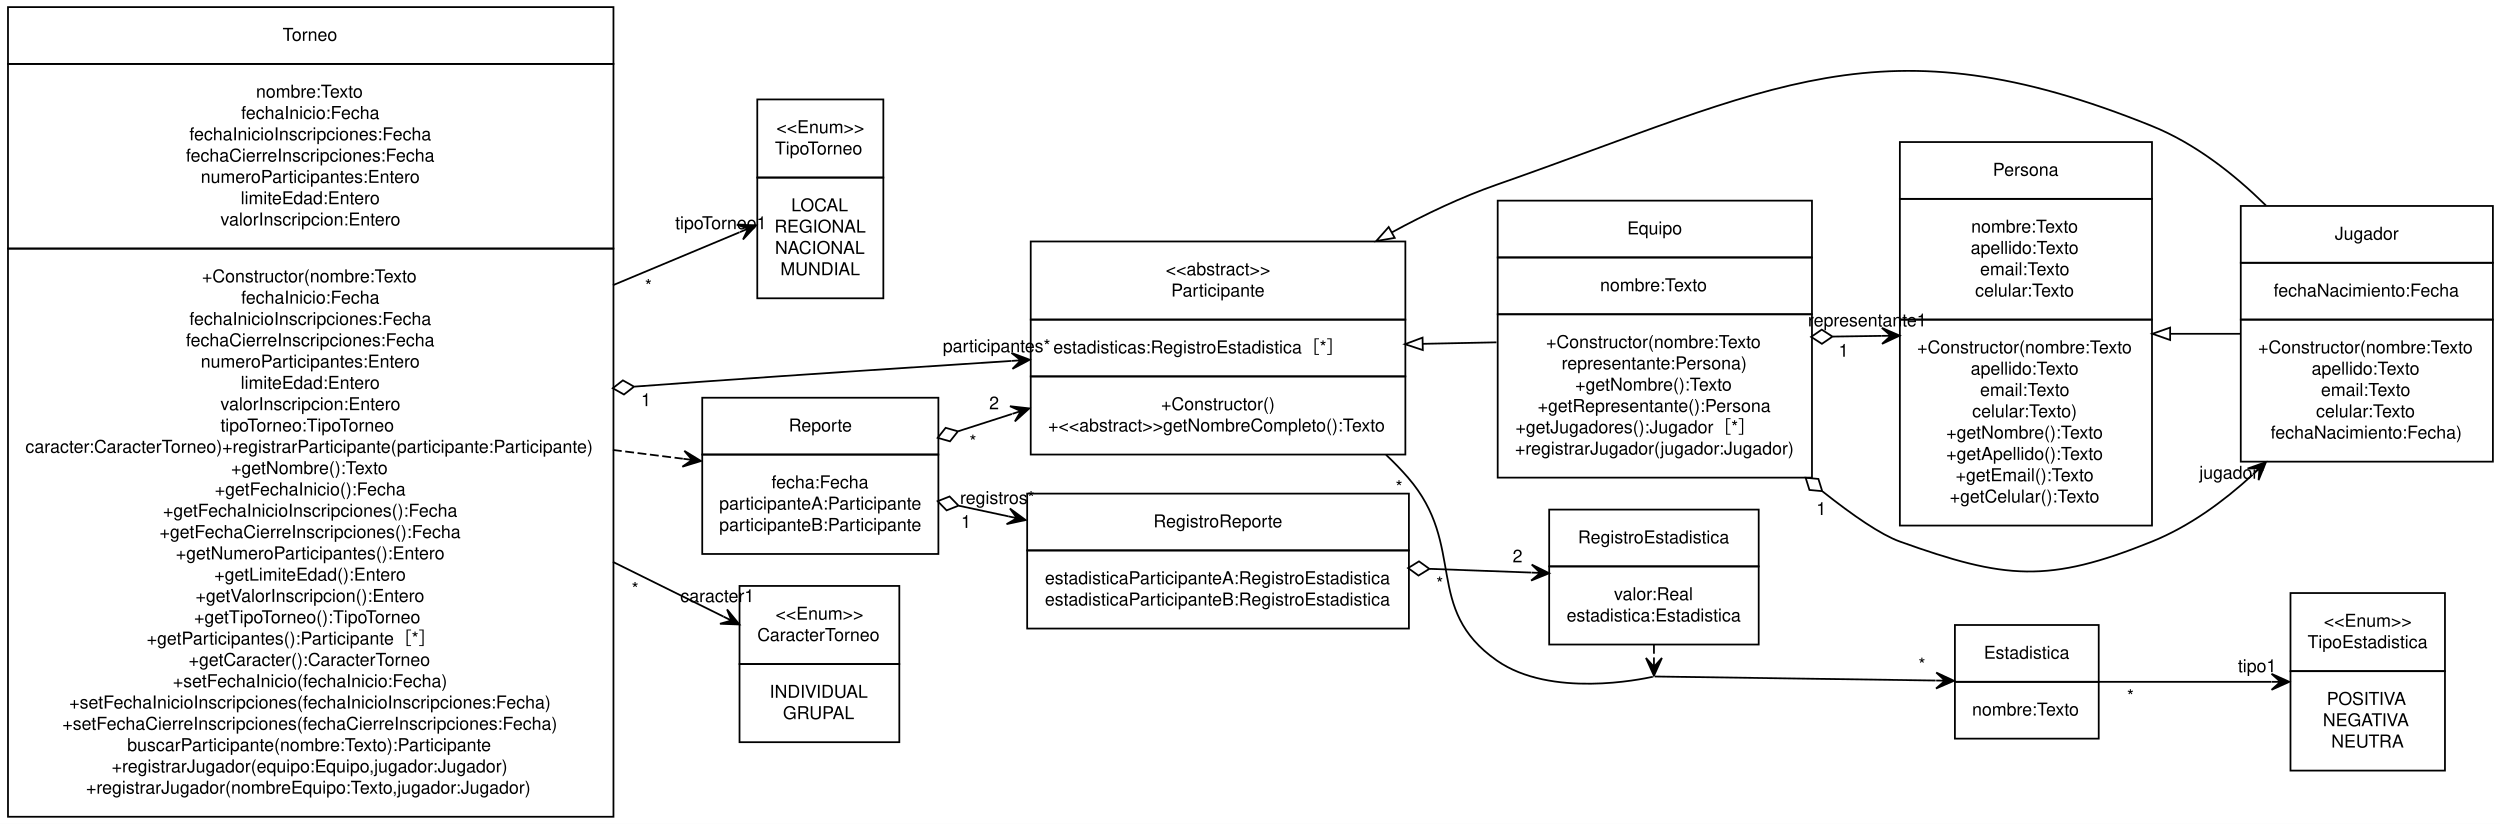
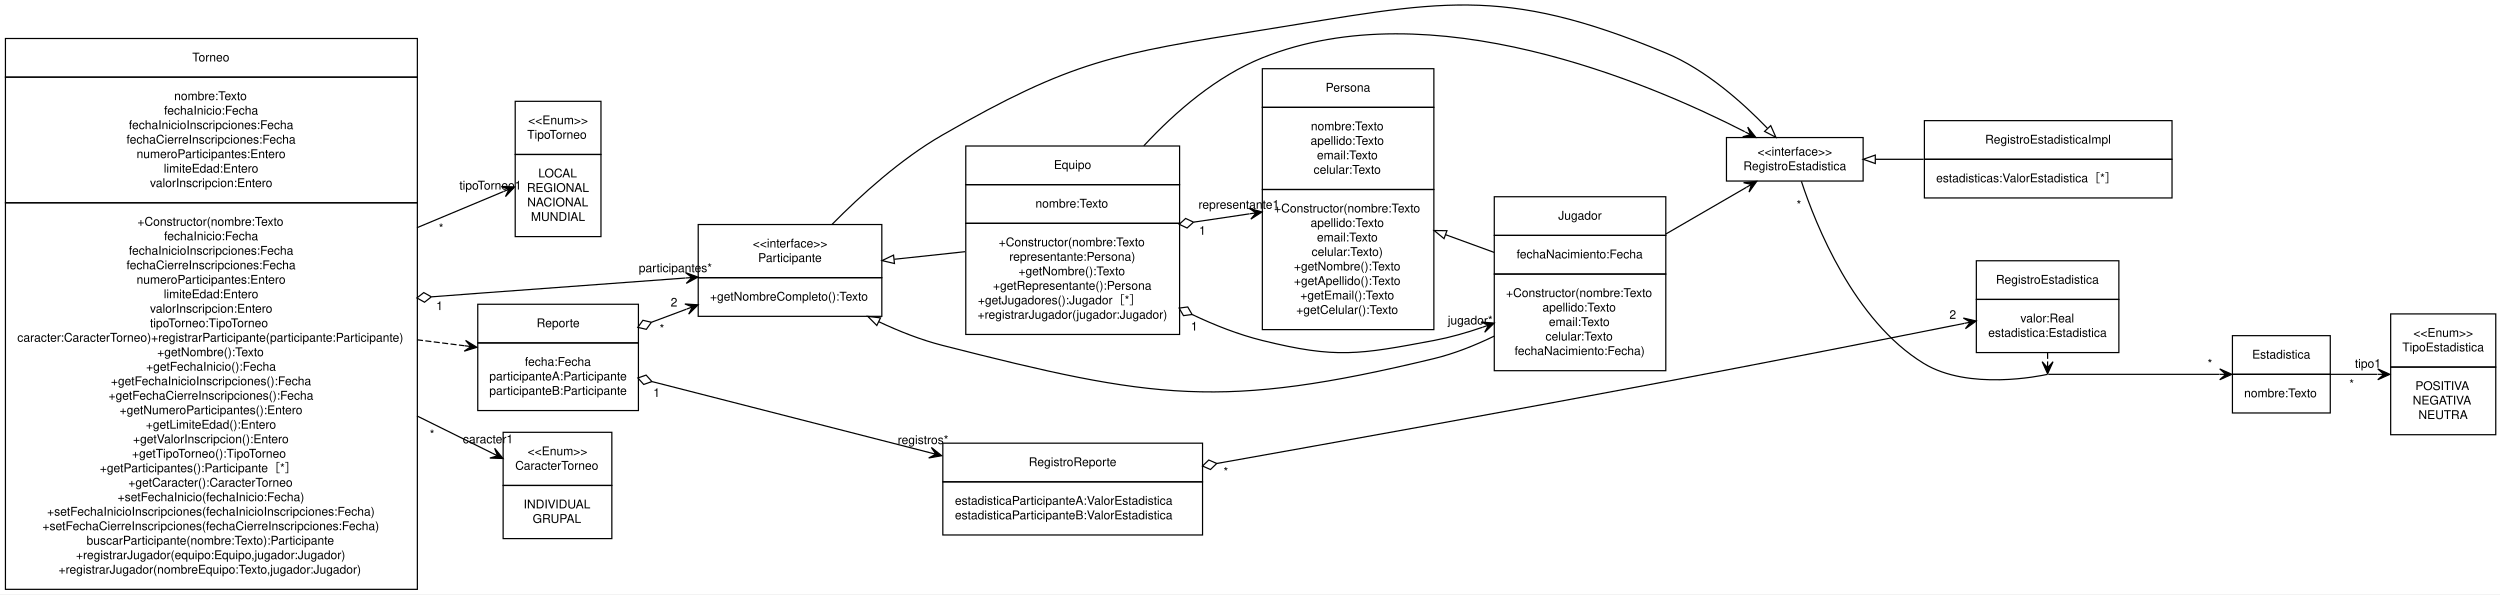
- <svg xmlns="http://www.w3.org/2000/svg" width="1408pt" height="464pt" viewBox="0.00 0.00 1408.00 464.00">
-   <g id="graph0" class="graph" transform="scale(1 1) rotate(0) translate(4 460)">
-     <polygon fill="#ffffff" stroke="transparent" points="-4,4 -4,-460 1404,-460 1404,4 -4,4" />
+ <svg xmlns="http://www.w3.org/2000/svg" width="2070pt" height="492pt" viewBox="0.00 0.00 2069.57 491.85">
+   <g id="graph0" class="graph" transform="scale(1 1) rotate(0) translate(4 487.846)">
+     <polygon fill="#ffffff" stroke="transparent" points="-4,4 -4,-487.846 2065.565,-487.846 2065.565,4 -4,4" />
    <g id="node1" class="node">
      <polygon fill="none" stroke="#000000" points=".5,-424 .5,-456 341.5,-456 341.5,-424 .5,-424" />
      <text text-anchor="start" x="155.163" y="-437" font-family="Helvetica,sans-Serif" font-size="10.00" fill="#000000">Torneo</text>
      <polygon fill="none" stroke="#000000" points=".5,-320 .5,-424 341.5,-424 341.5,-320 .5,-320" />
      <text text-anchor="start" x="140.161" y="-405" font-family="Helvetica,sans-Serif" font-size="10.00" fill="#000000">nombre:Texto</text>
      <text text-anchor="start" x="131.822" y="-393" font-family="Helvetica,sans-Serif" font-size="10.00" fill="#000000">fechaInicio:Fecha</text>
      <text text-anchor="start" x="102.651" y="-381" font-family="Helvetica,sans-Serif" font-size="10.00" fill="#000000">fechaInicioInscripciones:Fecha</text>
      <text text-anchor="start" x="100.712" y="-369" font-family="Helvetica,sans-Serif" font-size="10.00" fill="#000000">fechaCierreInscripciones:Fecha</text>
      <text text-anchor="start" x="109.042" y="-357" font-family="Helvetica,sans-Serif" font-size="10.00" fill="#000000">numeroParticipantes:Entero</text>
      <text text-anchor="start" x="131.548" y="-345" font-family="Helvetica,sans-Serif" font-size="10.00" fill="#000000">limiteEdad:Entero</text>
      <text text-anchor="start" x="120.159" y="-333" font-family="Helvetica,sans-Serif" font-size="10.00" fill="#000000">valorInscripcion:Entero</text>
      <polygon fill="none" stroke="#000000" points=".5,0 .5,-320 341.5,-320 341.5,0 .5,0" />
      <text text-anchor="start" x="109.741" y="-301" font-family="Helvetica,sans-Serif" font-size="10.00" fill="#000000">+Constructor(nombre:Texto</text>
      <text text-anchor="start" x="131.822" y="-289" font-family="Helvetica,sans-Serif" font-size="10.00" fill="#000000">fechaInicio:Fecha</text>
      <text text-anchor="start" x="102.651" y="-277" font-family="Helvetica,sans-Serif" font-size="10.00" fill="#000000">fechaInicioInscripciones:Fecha</text>
      <text text-anchor="start" x="100.712" y="-265" font-family="Helvetica,sans-Serif" font-size="10.00" fill="#000000">fechaCierreInscripciones:Fecha</text>
      <text text-anchor="start" x="109.042" y="-253" font-family="Helvetica,sans-Serif" font-size="10.00" fill="#000000">numeroParticipantes:Entero</text>
      <text text-anchor="start" x="131.548" y="-241" font-family="Helvetica,sans-Serif" font-size="10.00" fill="#000000">limiteEdad:Entero</text>
      <text text-anchor="start" x="120.159" y="-229" font-family="Helvetica,sans-Serif" font-size="10.00" fill="#000000">valorInscripcion:Entero</text>
      <text text-anchor="start" x="120.156" y="-217" font-family="Helvetica,sans-Serif" font-size="10.00" fill="#000000">tipoTorneo:TipoTorneo</text>
      <text text-anchor="start" x="10.288" y="-205" font-family="Helvetica,sans-Serif" font-size="10.00" fill="#000000">caracter:CaracterTorneo)+registrarParticipante(participante:Participante)</text>
      <text text-anchor="start" x="126.133" y="-193" font-family="Helvetica,sans-Serif" font-size="10.00" fill="#000000">+getNombre():Texto</text>
      <text text-anchor="start" x="116.96" y="-181" font-family="Helvetica,sans-Serif" font-size="10.00" fill="#000000">+getFechaInicio():Fecha</text>
      <text text-anchor="start" x="87.79" y="-169" font-family="Helvetica,sans-Serif" font-size="10.00" fill="#000000">+getFechaInicioInscripciones():Fecha</text>
      <text text-anchor="start" x="85.85" y="-157" font-family="Helvetica,sans-Serif" font-size="10.00" fill="#000000">+getFechaCierreInscripciones():Fecha</text>
      <text text-anchor="start" x="95.015" y="-145" font-family="Helvetica,sans-Serif" font-size="10.00" fill="#000000">+getNumeroParticipantes():Entero</text>
      <text text-anchor="start" x="116.681" y="-133" font-family="Helvetica,sans-Serif" font-size="10.00" fill="#000000">+getLimiteEdad():Entero</text>
      <text text-anchor="start" x="106.128" y="-121" font-family="Helvetica,sans-Serif" font-size="10.00" fill="#000000">+getValorInscripcion():Entero</text>
      <text text-anchor="start" x="105.293" y="-109" font-family="Helvetica,sans-Serif" font-size="10.00" fill="#000000">+getTipoTorneo():TipoTorneo</text>
      <text text-anchor="start" x="78.621" y="-97" font-family="Helvetica,sans-Serif" font-size="10.00" fill="#000000">+getParticipantes():Participante［*］</text>
      <text text-anchor="start" x="102.243" y="-85" font-family="Helvetica,sans-Serif" font-size="10.00" fill="#000000">+getCaracter():CaracterTorneo</text>
      <text text-anchor="start" x="93.344" y="-73" font-family="Helvetica,sans-Serif" font-size="10.00" fill="#000000">+setFechaInicio(fechaInicio:Fecha)</text>
      <text text-anchor="start" x="35.003" y="-61" font-family="Helvetica,sans-Serif" font-size="10.00" fill="#000000">+setFechaInicioInscripciones(fechaInicioInscripciones:Fecha)</text>
      <text text-anchor="start" x="31.124" y="-49" font-family="Helvetica,sans-Serif" font-size="10.00" fill="#000000">+setFechaCierreInscripciones(fechaCierreInscripciones:Fecha)</text>
      <text text-anchor="start" x="67.65" y="-37" font-family="Helvetica,sans-Serif" font-size="10.00" fill="#000000">buscarParticipante(nombre:Texto):Participante</text>
      <text text-anchor="start" x="58.888" y="-25" font-family="Helvetica,sans-Serif" font-size="10.00" fill="#000000">+registrarJugador(equipo:Equipo,jugador:Jugador)</text>
      <text text-anchor="start" x="44.444" y="-13" font-family="Helvetica,sans-Serif" font-size="10.00" fill="#000000">+registrarJugador(nombreEquipo:Texto,jugador:Jugador)</text>
    </g>
    <g id="node2" class="node">
      <polygon fill="none" stroke="#000000" points="422.5,-360 422.5,-404 493.5,-404 493.5,-360 422.5,-360" />
      <text text-anchor="start" x="433.264" y="-385" font-family="Helvetica,sans-Serif" font-size="10.00" fill="#000000">&lt;&lt;Enum&gt;&gt;</text>
      <text text-anchor="start" x="432.44" y="-373" font-family="Helvetica,sans-Serif" font-size="10.00" fill="#000000">TipoTorneo</text>
      <polygon fill="none" stroke="#000000" points="422.5,-292 422.5,-360 493.5,-360 493.5,-292 422.5,-292" />
      <text text-anchor="start" x="441.608" y="-341" font-family="Helvetica,sans-Serif" font-size="10.00" fill="#000000">LOCAL</text>
      <text text-anchor="start" x="432.164" y="-329" font-family="Helvetica,sans-Serif" font-size="10.00" fill="#000000">REGIONAL</text>
      <text text-anchor="start" x="432.444" y="-317" font-family="Helvetica,sans-Serif" font-size="10.00" fill="#000000">NACIONAL</text>
      <text text-anchor="start" x="435.503" y="-305" font-family="Helvetica,sans-Serif" font-size="10.00" fill="#000000">MUNDIAL</text>
    </g>
    <g id="edge3" class="edge">
      <path fill="none" stroke="#000000" d="M341.18,-299.364C367.455,-310.351 392.469,-320.809 412.521,-329.193" />
      <polygon fill="#000000" stroke="#000000" points="421.949,-333.136 410.987,-333.43 417.336,-331.207 412.723,-329.278 412.723,-329.278 412.723,-329.278 417.336,-331.207 414.459,-325.126 421.949,-333.136 421.949,-333.136" />
      <text text-anchor="middle" x="401.966" y="-330.942" font-family="Helvetica,sans-Serif" font-size="10.00" fill="#000000">tipoTorneo1</text>
      <text text-anchor="middle" x="361.164" y="-295.558" font-family="Helvetica,sans-Serif" font-size="10.00" fill="#000000">*</text>
    </g>
-     <g id="node3" class="node">
-       <polygon fill="none" stroke="#000000" points="576.5,-280 576.5,-324 787.5,-324 787.5,-280 576.5,-280" />
-       <text text-anchor="start" x="652.54" y="-305" font-family="Helvetica,sans-Serif" font-size="10.00" fill="#000000">&lt;&lt;abstract&gt;&gt;</text>
-       <text text-anchor="start" x="655.606" y="-293" font-family="Helvetica,sans-Serif" font-size="10.00" fill="#000000">Participante</text>
-       <polygon fill="none" stroke="#000000" points="576.5,-248 576.5,-280 787.5,-280 787.5,-248 576.5,-248" />
-       <text text-anchor="start" x="589.209" y="-261" font-family="Helvetica,sans-Serif" font-size="10.00" fill="#000000">estadisticas:RegistroEstadistica［*］</text>
-       <polygon fill="none" stroke="#000000" points="576.5,-204 576.5,-248 787.5,-248 787.5,-204 576.5,-204" />
-       <text text-anchor="start" x="649.916" y="-229" font-family="Helvetica,sans-Serif" font-size="10.00" fill="#000000">+Constructor()</text>
-       <text text-anchor="start" x="586.283" y="-217" font-family="Helvetica,sans-Serif" font-size="10.00" fill="#000000">+&lt;&lt;abstract&gt;&gt;getNombreCompleto():Texto</text>
+     <g id="node5" class="node">
+       <polygon fill="none" stroke="#000000" points="574,-258 574,-302 726,-302 726,-258 574,-258" />
+       <text text-anchor="start" x="619.151" y="-283" font-family="Helvetica,sans-Serif" font-size="10.00" fill="#000000">&lt;&lt;interface&gt;&gt;</text>
+       <text text-anchor="start" x="623.606" y="-271" font-family="Helvetica,sans-Serif" font-size="10.00" fill="#000000">Participante</text>
+       <polygon fill="none" stroke="#000000" points="574,-226 574,-258 726,-258 726,-226 574,-226" />
+       <text text-anchor="start" x="583.742" y="-239" font-family="Helvetica,sans-Serif" font-size="10.00" fill="#000000">+getNombreCompleto():Texto</text>
    </g>
    <g id="edge4" class="edge">
-       <path fill="none" stroke="#000000" d="M353.356,-242.262C366.094,-243.205 378.738,-244.126 391,-245 448.544,-249.1 512.526,-253.321 565.764,-256.74" />
-       <polygon fill="none" stroke="#000000" points="353.09,-242.243 346.81,-245.787 341.123,-241.352 347.403,-237.809 353.09,-242.243" />
-       <polygon fill="#000000" stroke="#000000" points="575.919,-257.391 565.652,-261.242 570.93,-257.071 565.94,-256.751 565.94,-256.751 565.94,-256.751 570.93,-257.071 566.228,-252.261 575.919,-257.391 575.919,-257.391" />
-       <text text-anchor="middle" x="557.29" y="-261.667" font-family="Helvetica,sans-Serif" font-size="10.00" fill="#000000">participantes*</text>
-       <text text-anchor="middle" x="359.826" y="-231.268" font-family="Helvetica,sans-Serif" font-size="10.00" fill="#000000">1</text>
-     </g>
-     <g id="node7" class="node">
+       <path fill="none" stroke="#000000" d="M353.364,-242.151C366.1,-243.12 378.741,-244.078 391,-245 448.519,-249.327 513.233,-254.074 563.585,-257.741" />
+       <polygon fill="none" stroke="#000000" points="353.098,-242.131 346.811,-245.663 341.133,-241.219 347.419,-237.686 353.098,-242.131" />
+       <polygon fill="#000000" stroke="#000000" points="573.78,-258.483 563.48,-262.246 568.794,-258.12 563.807,-257.757 563.807,-257.757 563.807,-257.757 568.794,-258.12 564.134,-253.269 573.78,-258.483 573.78,-258.483" />
+       <text text-anchor="middle" x="555.089" y="-262.598" font-family="Helvetica,sans-Serif" font-size="10.00" fill="#000000">participantes*</text>
+       <text text-anchor="middle" x="359.849" y="-231.168" font-family="Helvetica,sans-Serif" font-size="10.00" fill="#000000">1</text>
+     </g>
+     <g id="node9" class="node">
      <polygon fill="none" stroke="#000000" points="412.5,-86 412.5,-130 502.5,-130 502.5,-86 412.5,-86" />
      <text text-anchor="start" x="432.764" y="-111" font-family="Helvetica,sans-Serif" font-size="10.00" fill="#000000">&lt;&lt;Enum&gt;&gt;</text>
      <text text-anchor="start" x="422.497" y="-99" font-family="Helvetica,sans-Serif" font-size="10.00" fill="#000000">CaracterTorneo</text>
      <polygon fill="none" stroke="#000000" points="412.5,-42 412.5,-86 502.5,-86 502.5,-42 412.5,-42" />
      <text text-anchor="start" x="429.445" y="-67" font-family="Helvetica,sans-Serif" font-size="10.00" fill="#000000">INDIVIDUAL</text>
      <text text-anchor="start" x="436.943" y="-55" font-family="Helvetica,sans-Serif" font-size="10.00" fill="#000000">GRUPAL</text>
    </g>
    <g id="edge2" class="edge">
      <path fill="none" stroke="#000000" d="M341.18,-143.552C363.629,-132.445 385.156,-121.794 403.456,-112.74" />
      <polygon fill="#000000" stroke="#000000" points="412.443,-108.293 405.476,-116.761 407.962,-110.51 403.48,-112.728 403.48,-112.728 403.48,-112.728 407.962,-110.51 401.484,-108.694 412.443,-108.293 412.443,-108.293" />
      <text text-anchor="middle" x="399.945" y="-120.907" font-family="Helvetica,sans-Serif" font-size="10.00" fill="#000000">caracter1</text>
      <text text-anchor="middle" x="353.678" y="-124.938" font-family="Helvetica,sans-Serif" font-size="10.00" fill="#000000">*</text>
    </g>
-     <g id="node10" class="node">
+     <g id="node12" class="node">
      <polygon fill="none" stroke="#000000" points="391.5,-204 391.5,-236 524.5,-236 524.5,-204 391.5,-204" />
      <text text-anchor="start" x="440.219" y="-217" font-family="Helvetica,sans-Serif" font-size="10.00" fill="#000000">Reporte</text>
      <polygon fill="none" stroke="#000000" points="391.5,-148 391.5,-204 524.5,-204 524.5,-148 391.5,-148" />
      <text text-anchor="start" x="430.49" y="-185" font-family="Helvetica,sans-Serif" font-size="10.00" fill="#000000">fecha:Fecha</text>
      <text text-anchor="start" x="401.042" y="-173" font-family="Helvetica,sans-Serif" font-size="10.00" fill="#000000">participanteA:Participante</text>
      <text text-anchor="start" x="401.042" y="-161" font-family="Helvetica,sans-Serif" font-size="10.00" fill="#000000">participanteB:Participante</text>
    </g>
    <g id="edge1" class="edge">
      <path fill="none" stroke="#000000" stroke-dasharray="5,2" d="M341.18,-206.591C354.816,-204.88 368.112,-203.212 380.551,-201.652" />
      <polygon fill="#000000" stroke="#000000" points="390.788,-200.368 381.425,-206.078 385.826,-200.99 380.865,-201.613 380.865,-201.613 380.865,-201.613 385.826,-200.99 380.305,-197.148 390.788,-200.368 390.788,-200.368" />
    </g>
+     <g id="node3" class="node">
+       <polygon fill="none" stroke="#000000" points="1538.348,-374 1425.217,-374 1425.217,-338 1538.348,-338 1538.348,-374" />
+       <text text-anchor="middle" x="1481.783" y="-359" font-family="Helvetica,sans-Serif" font-size="10.00" fill="#000000">&lt;&lt;interface&gt;&gt;</text>
+       <text text-anchor="middle" x="1481.783" y="-347" font-family="Helvetica,sans-Serif" font-size="10.00" fill="#000000">RegistroEstadistica</text>
+     </g>
    <g id="node4" class="node">
-       <polygon fill="none" stroke="#000000" points="839.5,-315 839.5,-347 1016.5,-347 1016.5,-315 839.5,-315" />
-       <text text-anchor="start" x="912.438" y="-328" font-family="Helvetica,sans-Serif" font-size="10.00" fill="#000000">Equipo</text>
-       <polygon fill="none" stroke="#000000" points="839.5,-283 839.5,-315 1016.5,-315 1016.5,-283 839.5,-283" />
-       <text text-anchor="start" x="897.16" y="-296" font-family="Helvetica,sans-Serif" font-size="10.00" fill="#000000">nombre:Texto</text>
-       <polygon fill="none" stroke="#000000" points="839.5,-191 839.5,-283 1016.5,-283 1016.5,-191 839.5,-191" />
-       <text text-anchor="start" x="866.741" y="-264" font-family="Helvetica,sans-Serif" font-size="10.00" fill="#000000">+Constructor(nombre:Texto</text>
-       <text text-anchor="start" x="875.485" y="-252" font-family="Helvetica,sans-Serif" font-size="10.00" fill="#000000">representante:Persona)</text>
-       <text text-anchor="start" x="883.134" y="-240" font-family="Helvetica,sans-Serif" font-size="10.00" fill="#000000">+getNombre():Texto</text>
-       <text text-anchor="start" x="862.008" y="-228" font-family="Helvetica,sans-Serif" font-size="10.00" fill="#000000">+getRepresentante():Persona</text>
-       <text text-anchor="start" x="849.507" y="-216" font-family="Helvetica,sans-Serif" font-size="10.00" fill="#000000">+getJugadores():Jugador［*］</text>
-       <text text-anchor="start" x="849.236" y="-204" font-family="Helvetica,sans-Serif" font-size="10.00" fill="#000000">+registrarJugador(jugador:Jugador)</text>
+       <polygon fill="none" stroke="#000000" points="1589.065,-356 1589.065,-388 1794.065,-388 1794.065,-356 1589.065,-356" />
+       <text text-anchor="start" x="1639.34" y="-369" font-family="Helvetica,sans-Serif" font-size="10.00" fill="#000000">RegistroEstadisticaImpl</text>
+       <polygon fill="none" stroke="#000000" points="1589.065,-324 1589.065,-356 1794.065,-356 1794.065,-324 1589.065,-324" />
+       <text text-anchor="start" x="1598.774" y="-337" font-family="Helvetica,sans-Serif" font-size="10.00" fill="#000000">estadisticas:ValorEstadistica［*］</text>
+     </g>
+     <g id="edge18" class="edge">
+       <path fill="none" stroke="#000000" d="M1548.445,-356C1561.203,-356 1574.832,-356 1588.416,-356" />
+       <polygon fill="none" stroke="#000000" points="1548.417,-352.5 1538.417,-356 1548.417,-359.5 1548.417,-352.5" />
+     </g>
+     <g id="edge17" class="edge">
+       <path fill="none" stroke="#000000" d="M1459.077,-381.714C1439.156,-402.387 1408.242,-430.182 1375,-444 1237.705,-501.071 1187.818,-486.484 1041,-463 918.593,-443.421 883.458,-437.802 776,-376 741.749,-356.301 708.583,-326.233 684.882,-302.209" />
+       <polygon fill="none" stroke="#000000" points="1461.857,-383.867 1466.156,-374.183 1456.757,-379.072 1461.857,-383.867" />
+     </g>
+     <g id="edge10" class="edge">
+       <path fill="none" stroke="#000000" d="M1487.239,-337.787C1499.069,-301.844 1530.778,-222.226 1588.565,-187 1625.783,-164.313 1685.17,-176.697 1690.656,-177.908" />
+       <text text-anchor="middle" x="1485.175" y="-314.893" font-family="Helvetica,sans-Serif" font-size="10.00" fill="#000000">*</text>
+     </g>
+     <g id="node6" class="node">
+       <polygon fill="none" stroke="#000000" points="795.5,-335 795.5,-367 972.5,-367 972.5,-335 795.5,-335" />
+       <text text-anchor="start" x="868.438" y="-348" font-family="Helvetica,sans-Serif" font-size="10.00" fill="#000000">Equipo</text>
+       <polygon fill="none" stroke="#000000" points="795.5,-303 795.5,-335 972.5,-335 972.5,-303 795.5,-303" />
+       <text text-anchor="start" x="853.16" y="-316" font-family="Helvetica,sans-Serif" font-size="10.00" fill="#000000">nombre:Texto</text>
+       <polygon fill="none" stroke="#000000" points="795.5,-211 795.5,-303 972.5,-303 972.5,-211 795.5,-211" />
+       <text text-anchor="start" x="822.741" y="-284" font-family="Helvetica,sans-Serif" font-size="10.00" fill="#000000">+Constructor(nombre:Texto</text>
+       <text text-anchor="start" x="831.485" y="-272" font-family="Helvetica,sans-Serif" font-size="10.00" fill="#000000">representante:Persona)</text>
+       <text text-anchor="start" x="839.134" y="-260" font-family="Helvetica,sans-Serif" font-size="10.00" fill="#000000">+getNombre():Texto</text>
+       <text text-anchor="start" x="818.008" y="-248" font-family="Helvetica,sans-Serif" font-size="10.00" fill="#000000">+getRepresentante():Persona</text>
+       <text text-anchor="start" x="805.507" y="-236" font-family="Helvetica,sans-Serif" font-size="10.00" fill="#000000">+getJugadores():Jugador［*］</text>
+       <text text-anchor="start" x="805.236" y="-224" font-family="Helvetica,sans-Serif" font-size="10.00" fill="#000000">+registrarJugador(jugador:Jugador)</text>
    </g>
    <g id="edge9" class="edge">
-       <path fill="none" stroke="#000000" d="M797.368,-266.355C811.302,-266.638 825.358,-266.924 838.819,-267.197" />
-       <polygon fill="none" stroke="#000000" points="797.323,-262.853 787.254,-266.149 797.181,-269.852 797.323,-262.853" />
-     </g>
-     <g id="node6" class="node">
-       <polygon fill="none" stroke="#000000" points="1258,-312 1258,-344 1400,-344 1400,-312 1258,-312" />
-       <text text-anchor="start" x="1310.938" y="-325" font-family="Helvetica,sans-Serif" font-size="10.00" fill="#000000">Jugador</text>
-       <polygon fill="none" stroke="#000000" points="1258,-280 1258,-312 1400,-312 1400,-280 1258,-280" />
-       <text text-anchor="start" x="1276.489" y="-293" font-family="Helvetica,sans-Serif" font-size="10.00" fill="#000000">fechaNacimiento:Fecha</text>
-       <polygon fill="none" stroke="#000000" points="1258,-200 1258,-280 1400,-280 1400,-200 1258,-200" />
-       <text text-anchor="start" x="1267.741" y="-261" font-family="Helvetica,sans-Serif" font-size="10.00" fill="#000000">+Constructor(nombre:Texto</text>
-       <text text-anchor="start" x="1297.881" y="-249" font-family="Helvetica,sans-Serif" font-size="10.00" fill="#000000">apellido:Texto</text>
-       <text text-anchor="start" x="1303.165" y="-237" font-family="Helvetica,sans-Serif" font-size="10.00" fill="#000000">email:Texto</text>
-       <text text-anchor="start" x="1300.386" y="-225" font-family="Helvetica,sans-Serif" font-size="10.00" fill="#000000">celular:Texto</text>
-       <text text-anchor="start" x="1274.824" y="-213" font-family="Helvetica,sans-Serif" font-size="10.00" fill="#000000">fechaNacimiento:Fecha)</text>
+       <path fill="none" stroke="#000000" d="M736.309,-273.241C755.416,-275.286 775.692,-277.457 794.889,-279.513" />
+       <polygon fill="none" stroke="#000000" points="736.449,-269.736 726.134,-272.151 735.704,-276.696 736.449,-269.736" />
+     </g>
+     <g id="node8" class="node">
+       <polygon fill="none" stroke="#000000" points="1233,-293 1233,-325 1375,-325 1375,-293 1233,-293" />
+       <text text-anchor="start" x="1285.938" y="-306" font-family="Helvetica,sans-Serif" font-size="10.00" fill="#000000">Jugador</text>
+       <polygon fill="none" stroke="#000000" points="1233,-261 1233,-293 1375,-293 1375,-261 1233,-261" />
+       <text text-anchor="start" x="1251.489" y="-274" font-family="Helvetica,sans-Serif" font-size="10.00" fill="#000000">fechaNacimiento:Fecha</text>
+       <polygon fill="none" stroke="#000000" points="1233,-181 1233,-261 1375,-261 1375,-181 1233,-181" />
+       <text text-anchor="start" x="1242.741" y="-242" font-family="Helvetica,sans-Serif" font-size="10.00" fill="#000000">+Constructor(nombre:Texto</text>
+       <text text-anchor="start" x="1272.881" y="-230" font-family="Helvetica,sans-Serif" font-size="10.00" fill="#000000">apellido:Texto</text>
+       <text text-anchor="start" x="1278.165" y="-218" font-family="Helvetica,sans-Serif" font-size="10.00" fill="#000000">email:Texto</text>
+       <text text-anchor="start" x="1275.386" y="-206" font-family="Helvetica,sans-Serif" font-size="10.00" fill="#000000">celular:Texto</text>
+       <text text-anchor="start" x="1249.824" y="-194" font-family="Helvetica,sans-Serif" font-size="10.00" fill="#000000">fechaNacimiento:Fecha)</text>
    </g>
    <g id="edge8" class="edge">
-       <path fill="none" stroke="#000000" d="M779.986,-329.184C798.961,-339.505 819.131,-349.049 839,-356 994.419,-410.369 1055.355,-450.73 1208,-389 1231.975,-379.305 1253.834,-362.33 1272.175,-344.267" />
-       <polygon fill="none" stroke="#000000" points="781.508,-326.025 771.067,-324.228 778.109,-332.144 781.508,-326.025" />
-     </g>
-     <g id="edge10" class="edge">
-       <path fill="none" stroke="#000000" d="M776.607,-203.849C780.996,-199.725 785.163,-195.436 789,-191 822.289,-152.512 797.294,-117.156 839,-88 869.378,-66.763 920.581,-77.435 926.862,-78.852" />
-       <text text-anchor="middle" x="783.944" y="-182.243" font-family="Helvetica,sans-Serif" font-size="10.00" fill="#000000">*</text>
-     </g>
-     <g id="node5" class="node">
-       <polygon fill="none" stroke="#000000" points="1066,-348 1066,-380 1208,-380 1208,-348 1066,-348" />
-       <text text-anchor="start" x="1118.383" y="-361" font-family="Helvetica,sans-Serif" font-size="10.00" fill="#000000">Persona</text>
-       <polygon fill="none" stroke="#000000" points="1066,-280 1066,-348 1208,-348 1208,-280 1066,-280" />
-       <text text-anchor="start" x="1106.16" y="-329" font-family="Helvetica,sans-Serif" font-size="10.00" fill="#000000">nombre:Texto</text>
-       <text text-anchor="start" x="1105.881" y="-317" font-family="Helvetica,sans-Serif" font-size="10.00" fill="#000000">apellido:Texto</text>
-       <text text-anchor="start" x="1111.165" y="-305" font-family="Helvetica,sans-Serif" font-size="10.00" fill="#000000">email:Texto</text>
-       <text text-anchor="start" x="1108.386" y="-293" font-family="Helvetica,sans-Serif" font-size="10.00" fill="#000000">celular:Texto</text>
-       <polygon fill="none" stroke="#000000" points="1066,-164 1066,-280 1208,-280 1208,-164 1066,-164" />
-       <text text-anchor="start" x="1075.741" y="-261" font-family="Helvetica,sans-Serif" font-size="10.00" fill="#000000">+Constructor(nombre:Texto</text>
-       <text text-anchor="start" x="1105.881" y="-249" font-family="Helvetica,sans-Serif" font-size="10.00" fill="#000000">apellido:Texto</text>
-       <text text-anchor="start" x="1111.165" y="-237" font-family="Helvetica,sans-Serif" font-size="10.00" fill="#000000">email:Texto</text>
-       <text text-anchor="start" x="1106.721" y="-225" font-family="Helvetica,sans-Serif" font-size="10.00" fill="#000000">celular:Texto)</text>
-       <text text-anchor="start" x="1092.133" y="-213" font-family="Helvetica,sans-Serif" font-size="10.00" fill="#000000">+getNombre():Texto</text>
-       <text text-anchor="start" x="1092.13" y="-201" font-family="Helvetica,sans-Serif" font-size="10.00" fill="#000000">+getApellido():Texto</text>
-       <text text-anchor="start" x="1097.413" y="-189" font-family="Helvetica,sans-Serif" font-size="10.00" fill="#000000">+getEmail():Texto</text>
-       <text text-anchor="start" x="1094.079" y="-177" font-family="Helvetica,sans-Serif" font-size="10.00" fill="#000000">+getCelular():Texto</text>
+       <path fill="none" stroke="#000000" d="M723.54,-221.51C740.288,-213.64 758.358,-206.493 776,-202 951.357,-157.339 1007.093,-148.557 1183,-191 1199.865,-195.069 1217.02,-201.913 1232.908,-209.602" />
+       <polygon fill="none" stroke="#000000" points="721.858,-218.436 714.383,-225.945 724.909,-224.736 721.858,-218.436" />
+     </g>
+     <g id="edge20" class="edge">
+       <path fill="none" stroke="#000000" d="M942.865,-367.152C969.392,-395.755 1003.216,-424.814 1041,-440 1180.612,-496.113 1360.468,-419.736 1440.368,-378.851" />
+       <polygon fill="#000000" stroke="#000000" points="1449.606,-374.052 1442.806,-382.655 1445.169,-376.357 1440.732,-378.661 1440.732,-378.661 1440.732,-378.661 1445.169,-376.357 1438.658,-374.668 1449.606,-374.052 1449.606,-374.052" />
+     </g>
+     <g id="node7" class="node">
+       <polygon fill="none" stroke="#000000" points="1041,-399 1041,-431 1183,-431 1183,-399 1041,-399" />
+       <text text-anchor="start" x="1093.383" y="-412" font-family="Helvetica,sans-Serif" font-size="10.00" fill="#000000">Persona</text>
+       <polygon fill="none" stroke="#000000" points="1041,-331 1041,-399 1183,-399 1183,-331 1041,-331" />
+       <text text-anchor="start" x="1081.16" y="-380" font-family="Helvetica,sans-Serif" font-size="10.00" fill="#000000">nombre:Texto</text>
+       <text text-anchor="start" x="1080.881" y="-368" font-family="Helvetica,sans-Serif" font-size="10.00" fill="#000000">apellido:Texto</text>
+       <text text-anchor="start" x="1086.165" y="-356" font-family="Helvetica,sans-Serif" font-size="10.00" fill="#000000">email:Texto</text>
+       <text text-anchor="start" x="1083.386" y="-344" font-family="Helvetica,sans-Serif" font-size="10.00" fill="#000000">celular:Texto</text>
+       <polygon fill="none" stroke="#000000" points="1041,-215 1041,-331 1183,-331 1183,-215 1041,-215" />
+       <text text-anchor="start" x="1050.741" y="-312" font-family="Helvetica,sans-Serif" font-size="10.00" fill="#000000">+Constructor(nombre:Texto</text>
+       <text text-anchor="start" x="1080.881" y="-300" font-family="Helvetica,sans-Serif" font-size="10.00" fill="#000000">apellido:Texto</text>
+       <text text-anchor="start" x="1086.165" y="-288" font-family="Helvetica,sans-Serif" font-size="10.00" fill="#000000">email:Texto</text>
+       <text text-anchor="start" x="1081.721" y="-276" font-family="Helvetica,sans-Serif" font-size="10.00" fill="#000000">celular:Texto)</text>
+       <text text-anchor="start" x="1067.133" y="-264" font-family="Helvetica,sans-Serif" font-size="10.00" fill="#000000">+getNombre():Texto</text>
+       <text text-anchor="start" x="1067.13" y="-252" font-family="Helvetica,sans-Serif" font-size="10.00" fill="#000000">+getApellido():Texto</text>
+       <text text-anchor="start" x="1072.413" y="-240" font-family="Helvetica,sans-Serif" font-size="10.00" fill="#000000">+getEmail():Texto</text>
+       <text text-anchor="start" x="1069.079" y="-228" font-family="Helvetica,sans-Serif" font-size="10.00" fill="#000000">+getCelular():Texto</text>
    </g>
    <g id="edge5" class="edge">
-       <path fill="none" stroke="#000000" d="M1028.207,-270.442C1037.461,-270.575 1046.758,-270.708 1055.808,-270.837" />
-       <polygon fill="none" stroke="#000000" points="1028.042,-270.44 1021.985,-274.353 1016.043,-270.268 1022.1,-266.354 1028.042,-270.44" />
-       <polygon fill="#000000" stroke="#000000" points="1065.905,-270.982 1055.841,-275.338 1060.905,-270.91 1055.906,-270.839 1055.906,-270.839 1055.906,-270.839 1060.905,-270.91 1055.97,-266.339 1065.905,-270.982 1065.905,-270.982" />
-       <text text-anchor="middle" x="1047.659" y="-276.174" font-family="Helvetica,sans-Serif" font-size="10.00" fill="#000000">representante1</text>
-       <text text-anchor="middle" x="1034.289" y="-259.076" font-family="Helvetica,sans-Serif" font-size="10.00" fill="#000000">1</text>
+       <path fill="none" stroke="#000000" d="M984.256,-303.992C999.717,-306.293 1015.512,-308.643 1030.487,-310.871" />
+       <polygon fill="none" stroke="#000000" points="984.04,-303.96 977.517,-307.034 972.171,-302.194 978.694,-299.121 984.04,-303.96" />
+       <polygon fill="#000000" stroke="#000000" points="1040.71,-312.392 1030.157,-315.372 1035.765,-311.656 1030.819,-310.921 1030.819,-310.921 1030.819,-310.921 1035.765,-311.656 1031.481,-306.469 1040.71,-312.392 1040.71,-312.392" />
+       <text text-anchor="middle" x="1021.537" y="-315.085" font-family="Helvetica,sans-Serif" font-size="10.00" fill="#000000">representante1</text>
+       <text text-anchor="middle" x="991.344" y="-293.501" font-family="Helvetica,sans-Serif" font-size="10.00" fill="#000000">1</text>
    </g>
    <g id="edge7" class="edge">
-       <path fill="none" stroke="#000000" d="M1022.543,-183.16C1039.63,-169.625 1055.364,-158.814 1066,-155 1125.407,-133.696 1149.492,-131.339 1208,-155 1228.791,-163.408 1247.99,-177.29 1264.684,-192.608" />
-       <polygon fill="none" stroke="#000000" points="1022.264,-183.386 1020.115,-190.269 1012.935,-190.933 1015.084,-184.049 1022.264,-183.386" />
-       <polygon fill="#000000" stroke="#000000" points="1272.175,-199.732 1261.828,-196.101 1268.552,-196.286 1264.929,-192.841 1264.929,-192.841 1264.929,-192.841 1268.552,-196.286 1268.031,-189.58 1272.175,-199.732 1272.175,-199.732" />
-       <text text-anchor="middle" x="1253.216" y="-190.365" font-family="Helvetica,sans-Serif" font-size="10.00" fill="#000000">jugador*</text>
-       <text text-anchor="middle" x="1021.711" y="-169.961" font-family="Helvetica,sans-Serif" font-size="10.00" fill="#000000">1</text>
+       <path fill="none" stroke="#000000" d="M982.952,-227.475C1001.621,-218.598 1021.437,-210.839 1041,-206 1102.264,-190.845 1120.969,-194.376 1183,-206 1196.368,-208.505 1210.158,-212.441 1223.428,-216.994" />
+       <polygon fill="none" stroke="#000000" points="982.868,-227.516 979.252,-233.755 972.102,-232.817 975.718,-226.578 982.868,-227.516" />
+       <polygon fill="#000000" stroke="#000000" points="1232.985,-220.407 1222.054,-221.282 1228.276,-218.726 1223.568,-217.044 1223.568,-217.044 1223.568,-217.044 1228.276,-218.726 1225.081,-212.806 1232.985,-220.407 1232.985,-220.407" />
+       <text text-anchor="middle" x="1213.072" y="-219.272" font-family="Helvetica,sans-Serif" font-size="10.00" fill="#000000">jugador*</text>
+       <text text-anchor="middle" x="984.63" y="-214.227" font-family="Helvetica,sans-Serif" font-size="10.00" fill="#000000">1</text>
    </g>
    <g id="edge6" class="edge">
-       <path fill="none" stroke="#000000" d="M1218.602,-272C1231.668,-272 1245.098,-272 1257.894,-272" />
-       <polygon fill="none" stroke="#000000" points="1218.221,-268.5 1208.221,-272 1218.221,-275.5 1218.221,-268.5" />
-     </g>
-     <g id="node8" class="node">
-       <polygon fill="none" stroke="#000000" points="1097,-76 1097,-108 1178,-108 1178,-76 1097,-76" />
-       <text text-anchor="start" x="1113.329" y="-89" font-family="Helvetica,sans-Serif" font-size="10.00" fill="#000000">Estadistica</text>
-       <polygon fill="none" stroke="#000000" points="1097,-44 1097,-76 1178,-76 1178,-44 1097,-44" />
-       <text text-anchor="start" x="1106.66" y="-57" font-family="Helvetica,sans-Serif" font-size="10.00" fill="#000000">nombre:Texto</text>
-     </g>
-     <g id="node12" class="node">
-       <polygon fill="none" stroke="#000000" points="1286,-82 1286,-126 1373,-126 1373,-82 1286,-82" />
-       <text text-anchor="start" x="1304.764" y="-107" font-family="Helvetica,sans-Serif" font-size="10.00" fill="#000000">&lt;&lt;Enum&gt;&gt;</text>
-       <text text-anchor="start" x="1295.606" y="-95" font-family="Helvetica,sans-Serif" font-size="10.00" fill="#000000">TipoEstadistica</text>
-       <polygon fill="none" stroke="#000000" points="1286,-26 1286,-82 1373,-82 1373,-26 1286,-26" />
-       <text text-anchor="start" x="1306.439" y="-63" font-family="Helvetica,sans-Serif" font-size="10.00" fill="#000000">POSITIVA</text>
-       <text text-anchor="start" x="1304.219" y="-51" font-family="Helvetica,sans-Serif" font-size="10.00" fill="#000000">NEGATIVA</text>
-       <text text-anchor="start" x="1308.948" y="-39" font-family="Helvetica,sans-Serif" font-size="10.00" fill="#000000">NEUTRA</text>
+       <path fill="none" stroke="#000000" d="M1192.826,-293.532C1206.136,-288.68 1219.845,-283.682 1232.894,-278.924" />
+       <polygon fill="none" stroke="#000000" points="1191.417,-290.32 1183.221,-297.034 1193.815,-296.897 1191.417,-290.32" />
+     </g>
+     <g id="edge19" class="edge">
+       <path fill="none" stroke="#000000" d="M1375.031,-294.152C1397.676,-307.272 1421.935,-321.327 1441.595,-332.717" />
+       <polygon fill="#000000" stroke="#000000" points="1450.283,-337.75 1439.374,-336.631 1445.956,-335.244 1441.63,-332.737 1441.63,-332.737 1441.63,-332.737 1445.956,-335.244 1443.886,-328.843 1450.283,-337.75 1450.283,-337.75" />
+     </g>
+     <g id="node10" class="node">
+       <polygon fill="none" stroke="#000000" points="1844.065,-178 1844.065,-210 1925.065,-210 1925.065,-178 1844.065,-178" />
+       <text text-anchor="start" x="1860.394" y="-191" font-family="Helvetica,sans-Serif" font-size="10.00" fill="#000000">Estadistica</text>
+       <polygon fill="none" stroke="#000000" points="1844.065,-146 1844.065,-178 1925.065,-178 1925.065,-146 1844.065,-146" />
+       <text text-anchor="start" x="1853.726" y="-159" font-family="Helvetica,sans-Serif" font-size="10.00" fill="#000000">nombre:Texto</text>
+     </g>
+     <g id="node14" class="node">
+       <polygon fill="none" stroke="#000000" points="1975.065,-184 1975.065,-228 2062.065,-228 2062.065,-184 1975.065,-184" />
+       <text text-anchor="start" x="1993.829" y="-209" font-family="Helvetica,sans-Serif" font-size="10.00" fill="#000000">&lt;&lt;Enum&gt;&gt;</text>
+       <text text-anchor="start" x="1984.671" y="-197" font-family="Helvetica,sans-Serif" font-size="10.00" fill="#000000">TipoEstadistica</text>
+       <polygon fill="none" stroke="#000000" points="1975.065,-128 1975.065,-184 2062.065,-184 2062.065,-128 1975.065,-128" />
+       <text text-anchor="start" x="1995.504" y="-165" font-family="Helvetica,sans-Serif" font-size="10.00" fill="#000000">POSITIVA</text>
+       <text text-anchor="start" x="1993.284" y="-153" font-family="Helvetica,sans-Serif" font-size="10.00" fill="#000000">NEGATIVA</text>
+       <text text-anchor="start" x="1998.013" y="-141" font-family="Helvetica,sans-Serif" font-size="10.00" fill="#000000">NEUTRA</text>
    </g>
    <g id="edge13" class="edge">
-       <path fill="none" stroke="#000000" d="M1177.718,-76C1206.102,-76 1244.266,-76 1275.161,-76" />
-       <polygon fill="#000000" stroke="#000000" points="1285.335,-76 1275.335,-80.5 1280.335,-76 1275.335,-76 1275.335,-76 1275.335,-76 1280.335,-76 1275.335,-71.5 1285.335,-76 1285.335,-76" />
-       <text text-anchor="middle" x="1267.208" y="-81.452" font-family="Helvetica,sans-Serif" font-size="10.00" fill="#000000">tipo1</text>
-       <text text-anchor="middle" x="1195.844" y="-64.548" font-family="Helvetica,sans-Serif" font-size="10.00" fill="#000000">*</text>
-     </g>
-     <g id="node9" class="node">
-       <polygon fill="none" stroke="#000000" points="868.5,-141 868.5,-173 986.5,-173 986.5,-141 868.5,-141" />
-       <text text-anchor="start" x="884.717" y="-154" font-family="Helvetica,sans-Serif" font-size="10.00" fill="#000000">RegistroEstadistica</text>
-       <polygon fill="none" stroke="#000000" points="868.5,-97 868.5,-141 986.5,-141 986.5,-97 868.5,-97" />
-       <text text-anchor="start" x="905" y="-122" font-family="Helvetica,sans-Serif" font-size="10.00" fill="#000000">valor:Real</text>
-       <text text-anchor="start" x="878.323" y="-110" font-family="Helvetica,sans-Serif" font-size="10.00" fill="#000000">estadistica:Estadistica</text>
+       <path fill="none" stroke="#000000" d="M1924.633,-178C1937.033,-178 1950.87,-178 1964.017,-178" />
+       <polygon fill="#000000" stroke="#000000" points="1974.371,-178 1964.371,-182.5 1969.371,-178 1964.371,-178 1964.371,-178 1964.371,-178 1969.371,-178 1964.371,-173.5 1974.371,-178 1974.371,-178" />
+       <text text-anchor="middle" x="1956.245" y="-183.452" font-family="Helvetica,sans-Serif" font-size="10.00" fill="#000000">tipo1</text>
+       <text text-anchor="middle" x="1942.759" y="-166.548" font-family="Helvetica,sans-Serif" font-size="10.00" fill="#000000">*</text>
+     </g>
+     <g id="node11" class="node">
+       <polygon fill="none" stroke="#000000" points="1632.065,-240 1632.065,-272 1750.065,-272 1750.065,-240 1632.065,-240" />
+       <text text-anchor="start" x="1648.283" y="-253" font-family="Helvetica,sans-Serif" font-size="10.00" fill="#000000">RegistroEstadistica</text>
+       <polygon fill="none" stroke="#000000" points="1632.065,-196 1632.065,-240 1750.065,-240 1750.065,-196 1632.065,-196" />
+       <text text-anchor="start" x="1668.564" y="-221" font-family="Helvetica,sans-Serif" font-size="10.00" fill="#000000">valor:Real</text>
+       <text text-anchor="start" x="1641.889" y="-209" font-family="Helvetica,sans-Serif" font-size="10.00" fill="#000000">estadistica:Estadistica</text>
    </g>
    <g id="edge12" class="edge">
-       <path fill="none" stroke="#000000" stroke-dasharray="5,2" d="M927.5,-96.801C927.5,-94.359 927.5,-91.917 927.5,-89.476" />
-       <polygon fill="#000000" stroke="#000000" points="927.5,-79.438 932,-89.438 927.5,-84.438 927.5,-89.438 927.5,-89.438 927.5,-89.438 927.5,-84.438 923,-89.438 927.5,-79.438 927.5,-79.438" />
+       <path fill="none" stroke="#000000" stroke-dasharray="5,2" d="M1691.065,-195.801C1691.065,-193.359 1691.065,-190.917 1691.065,-188.476" />
+       <polygon fill="#000000" stroke="#000000" points="1691.065,-178.438 1695.565,-188.438 1691.065,-183.438 1691.065,-188.438 1691.065,-188.438 1691.065,-188.438 1691.065,-183.438 1686.565,-188.438 1691.065,-178.438 1691.065,-178.438" />
    </g>
    <g id="edge16" class="edge">
-       <path fill="none" stroke="#000000" d="M535.757,-217.154C545.547,-220.301 555.716,-223.569 565.925,-226.851" />
-       <polygon fill="none" stroke="#000000" points="535.525,-217.08 528.589,-219.052 524.101,-213.407 531.037,-211.435 535.525,-217.08" />
-       <polygon fill="#000000" stroke="#000000" points="575.714,-229.997 564.816,-231.221 570.953,-228.467 566.193,-226.937 566.193,-226.937 566.193,-226.937 570.953,-228.467 567.57,-222.653 575.714,-229.997 575.714,-229.997" />
-       <text text-anchor="middle" x="555.87" y="-229.497" font-family="Helvetica,sans-Serif" font-size="10.00" fill="#000000">2</text>
-       <text text-anchor="middle" x="543.944" y="-207.907" font-family="Helvetica,sans-Serif" font-size="10.00" fill="#000000">*</text>
-     </g>
-     <g id="node11" class="node">
-       <polygon fill="none" stroke="#000000" points="574.5,-150 574.5,-182 789.5,-182 789.5,-150 574.5,-150" />
-       <text text-anchor="start" x="645.607" y="-163" font-family="Helvetica,sans-Serif" font-size="10.00" fill="#000000">RegistroReporte</text>
-       <polygon fill="none" stroke="#000000" points="574.5,-106 574.5,-150 789.5,-150 789.5,-106 574.5,-106" />
-       <text text-anchor="start" x="584.483" y="-131" font-family="Helvetica,sans-Serif" font-size="10.00" fill="#000000">estadisticaParticipanteA:RegistroEstadistica</text>
-       <text text-anchor="start" x="584.483" y="-119" font-family="Helvetica,sans-Serif" font-size="10.00" fill="#000000">estadisticaParticipanteB:RegistroEstadistica</text>
+       <path fill="none" stroke="#000000" d="M535.502,-221.175C545.004,-224.729 554.751,-228.375 564.356,-231.967" />
+       <polygon fill="none" stroke="#000000" points="535.257,-221.083 528.236,-222.728 524.017,-216.879 531.038,-215.235 535.257,-221.083" />
+       <polygon fill="#000000" stroke="#000000" points="573.899,-235.536 562.957,-236.248 569.216,-233.785 564.533,-232.033 564.533,-232.033 564.533,-232.033 569.216,-233.785 566.11,-227.818 573.899,-235.536 573.899,-235.536" />
+       <text text-anchor="middle" x="553.961" y="-234.103" font-family="Helvetica,sans-Serif" font-size="10.00" fill="#000000">2</text>
+       <text text-anchor="middle" x="543.956" y="-212.312" font-family="Helvetica,sans-Serif" font-size="10.00" fill="#000000">*</text>
+     </g>
+     <g id="node13" class="node">
+       <polygon fill="none" stroke="#000000" points="776.5,-89 776.5,-121 991.5,-121 991.5,-89 776.5,-89" />
+       <text text-anchor="start" x="847.607" y="-102" font-family="Helvetica,sans-Serif" font-size="10.00" fill="#000000">RegistroReporte</text>
+       <polygon fill="none" stroke="#000000" points="776.5,-45 776.5,-89 991.5,-89 991.5,-45 776.5,-45" />
+       <text text-anchor="start" x="786.483" y="-70" font-family="Helvetica,sans-Serif" font-size="10.00" fill="#000000">estadisticaParticipanteA:ValorEstadistica</text>
+       <text text-anchor="start" x="786.483" y="-58" font-family="Helvetica,sans-Serif" font-size="10.00" fill="#000000">estadisticaParticipanteB:ValorEstadistica</text>
    </g>
    <g id="edge14" class="edge">
-       <path fill="none" stroke="#000000" d="M536.046,-175.169C545.072,-173.235 554.418,-171.232 563.817,-169.218" />
-       <polygon fill="none" stroke="#000000" points="535.835,-175.214 530.806,-180.382 524.101,-177.728 529.13,-172.56 535.835,-175.214" />
-       <polygon fill="#000000" stroke="#000000" points="573.62,-167.117 564.785,-173.613 568.731,-168.165 563.842,-169.213 563.842,-169.213 563.842,-169.213 568.731,-168.165 562.899,-164.812 573.62,-167.117 573.62,-167.117" />
-       <text text-anchor="middle" x="557.667" y="-176.18" font-family="Helvetica,sans-Serif" font-size="10.00" fill="#000000">registros*</text>
-       <text text-anchor="middle" x="540.054" y="-162.666" font-family="Helvetica,sans-Serif" font-size="10.00" fill="#000000">1</text>
+       <path fill="none" stroke="#000000" d="M535.846,-171.954C600.266,-155.471 692.539,-131.861 765.836,-113.107" />
+       <polygon fill="none" stroke="#000000" points="535.688,-171.994 530.867,-177.357 524.062,-174.969 528.884,-169.606 535.688,-171.994" />
+       <polygon fill="#000000" stroke="#000000" points="775.589,-110.611 767.017,-117.449 770.745,-111.85 765.901,-113.09 765.901,-113.09 765.901,-113.09 770.745,-111.85 764.786,-108.73 775.589,-110.611 775.589,-110.611" />
+       <text text-anchor="middle" x="760.124" y="-120.293" font-family="Helvetica,sans-Serif" font-size="10.00" fill="#000000">registros*</text>
+       <text text-anchor="middle" x="539.528" y="-159.287" font-family="Helvetica,sans-Serif" font-size="10.00" fill="#000000">1</text>
    </g>
    <g id="edge15" class="edge">
-       <path fill="none" stroke="#000000" d="M801.239,-139.619C820.79,-138.904 840.451,-138.185 858.244,-137.534" />
-       <polygon fill="none" stroke="#000000" points="801.033,-139.627 795.184,-143.844 789.041,-140.066 794.891,-135.849 801.033,-139.627" />
-       <polygon fill="#000000" stroke="#000000" points="868.49,-137.159 858.661,-142.022 863.493,-137.342 858.496,-137.525 858.496,-137.525 858.496,-137.525 863.493,-137.342 858.332,-133.028 868.49,-137.159 868.49,-137.159" />
-       <text text-anchor="middle" x="850.684" y="-143.268" font-family="Helvetica,sans-Serif" font-size="10.00" fill="#000000">2</text>
-       <text text-anchor="middle" x="806.846" y="-127.956" font-family="Helvetica,sans-Serif" font-size="10.00" fill="#000000">*</text>
+       <path fill="none" stroke="#000000" d="M1003.363,-104.202C1102.937,-121.935 1248.281,-148.1 1375,-172 1460.149,-188.06 1558.022,-207.394 1622.016,-220.155" />
+       <polygon fill="none" stroke="#000000" points="1003.265,-104.184 996.657,-107.071 991.451,-102.081 998.059,-99.195 1003.265,-104.184" />
+       <polygon fill="#000000" stroke="#000000" points="1631.988,-222.145 1621.301,-224.601 1627.085,-221.166 1622.182,-220.188 1622.182,-220.188 1622.182,-220.188 1627.085,-221.166 1623.062,-215.775 1631.988,-222.145 1631.988,-222.145" />
+       <text text-anchor="middle" x="1612.559" y="-223.887" font-family="Helvetica,sans-Serif" font-size="10.00" fill="#000000">2</text>
+       <text text-anchor="middle" x="1010.777" y="-93.936" font-family="Helvetica,sans-Serif" font-size="10.00" fill="#000000">*</text>
    </g>
    <g id="edge11" class="edge">
-       <path fill="none" stroke="#000000" d="M928.101,-78.991C936.32,-78.874 1026.991,-77.575 1086.146,-76.728" />
-       <polygon fill="#000000" stroke="#000000" points="1096.436,-76.581 1086.501,-81.224 1091.436,-76.653 1086.437,-76.724 1086.437,-76.724 1086.437,-76.724 1091.436,-76.653 1086.372,-72.225 1096.436,-76.581 1096.436,-76.581" />
-       <text text-anchor="middle" x="1078.432" y="-82.292" font-family="Helvetica,sans-Serif" font-size="10.00" fill="#000000">*</text>
+       <path fill="none" stroke="#000000" d="M1691.619,-178C1699.013,-178 1778.862,-178 1833.353,-178" />
+       <polygon fill="#000000" stroke="#000000" points="1843.547,-178 1833.547,-182.5 1838.547,-178 1833.547,-178 1833.547,-178 1833.547,-178 1838.547,-178 1833.547,-173.5 1843.547,-178 1843.547,-178" />
+       <text text-anchor="middle" x="1825.421" y="-183.452" font-family="Helvetica,sans-Serif" font-size="10.00" fill="#000000">*</text>
    </g>
  </g>
</svg>
